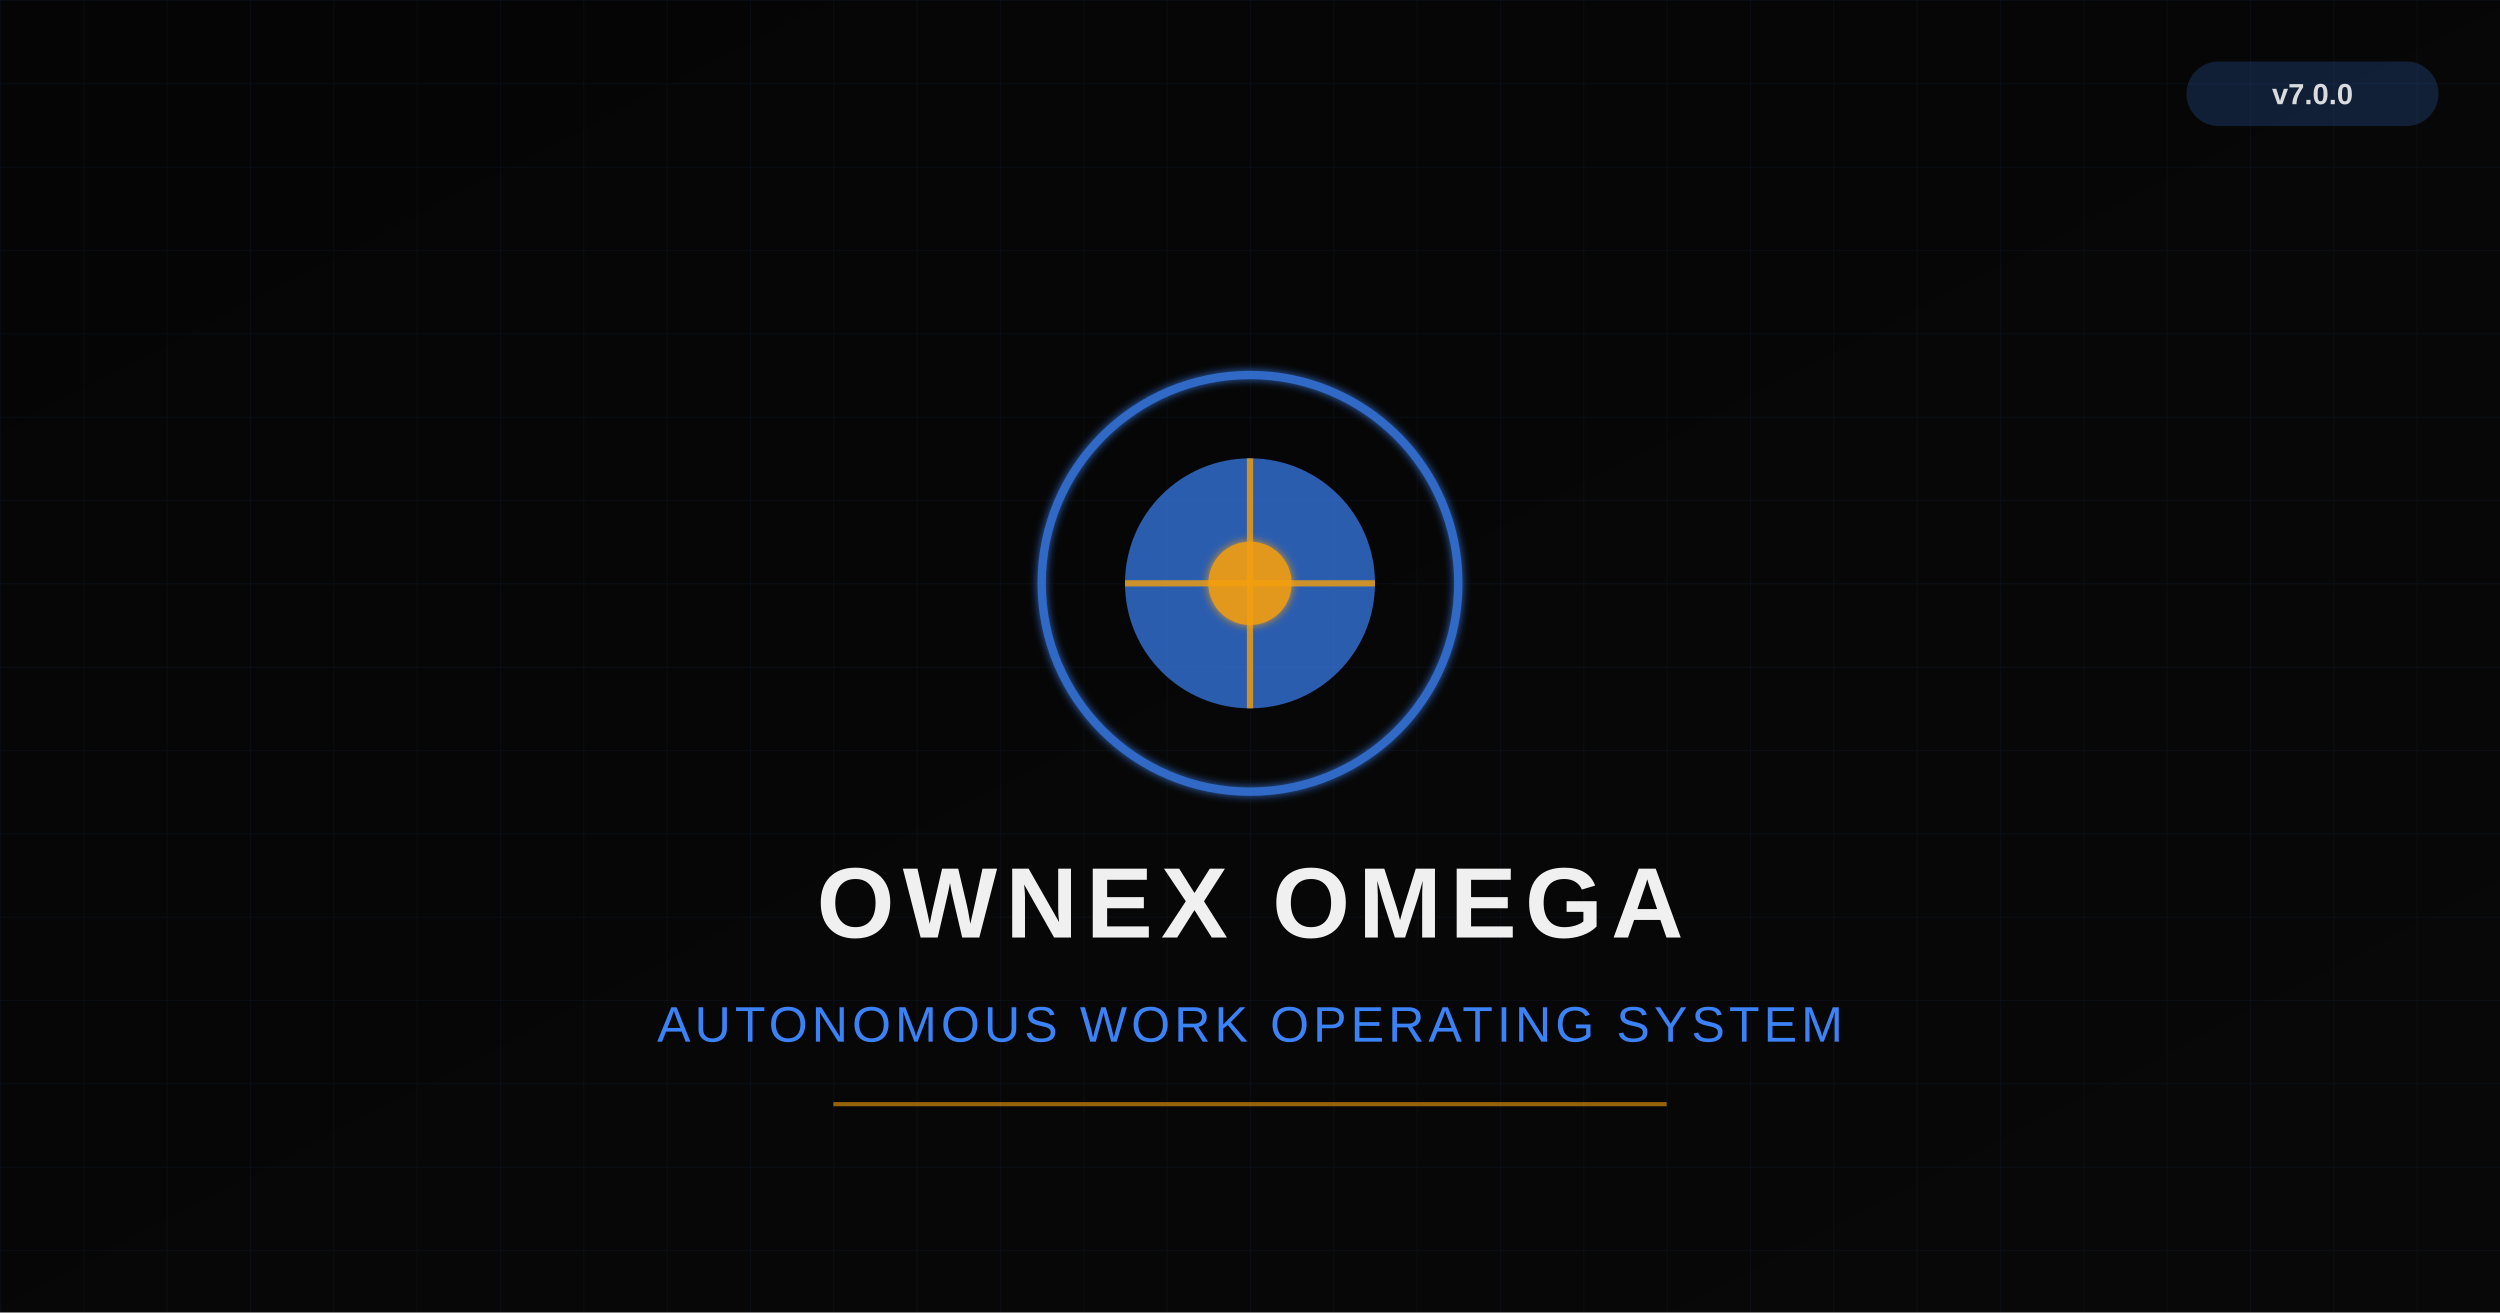
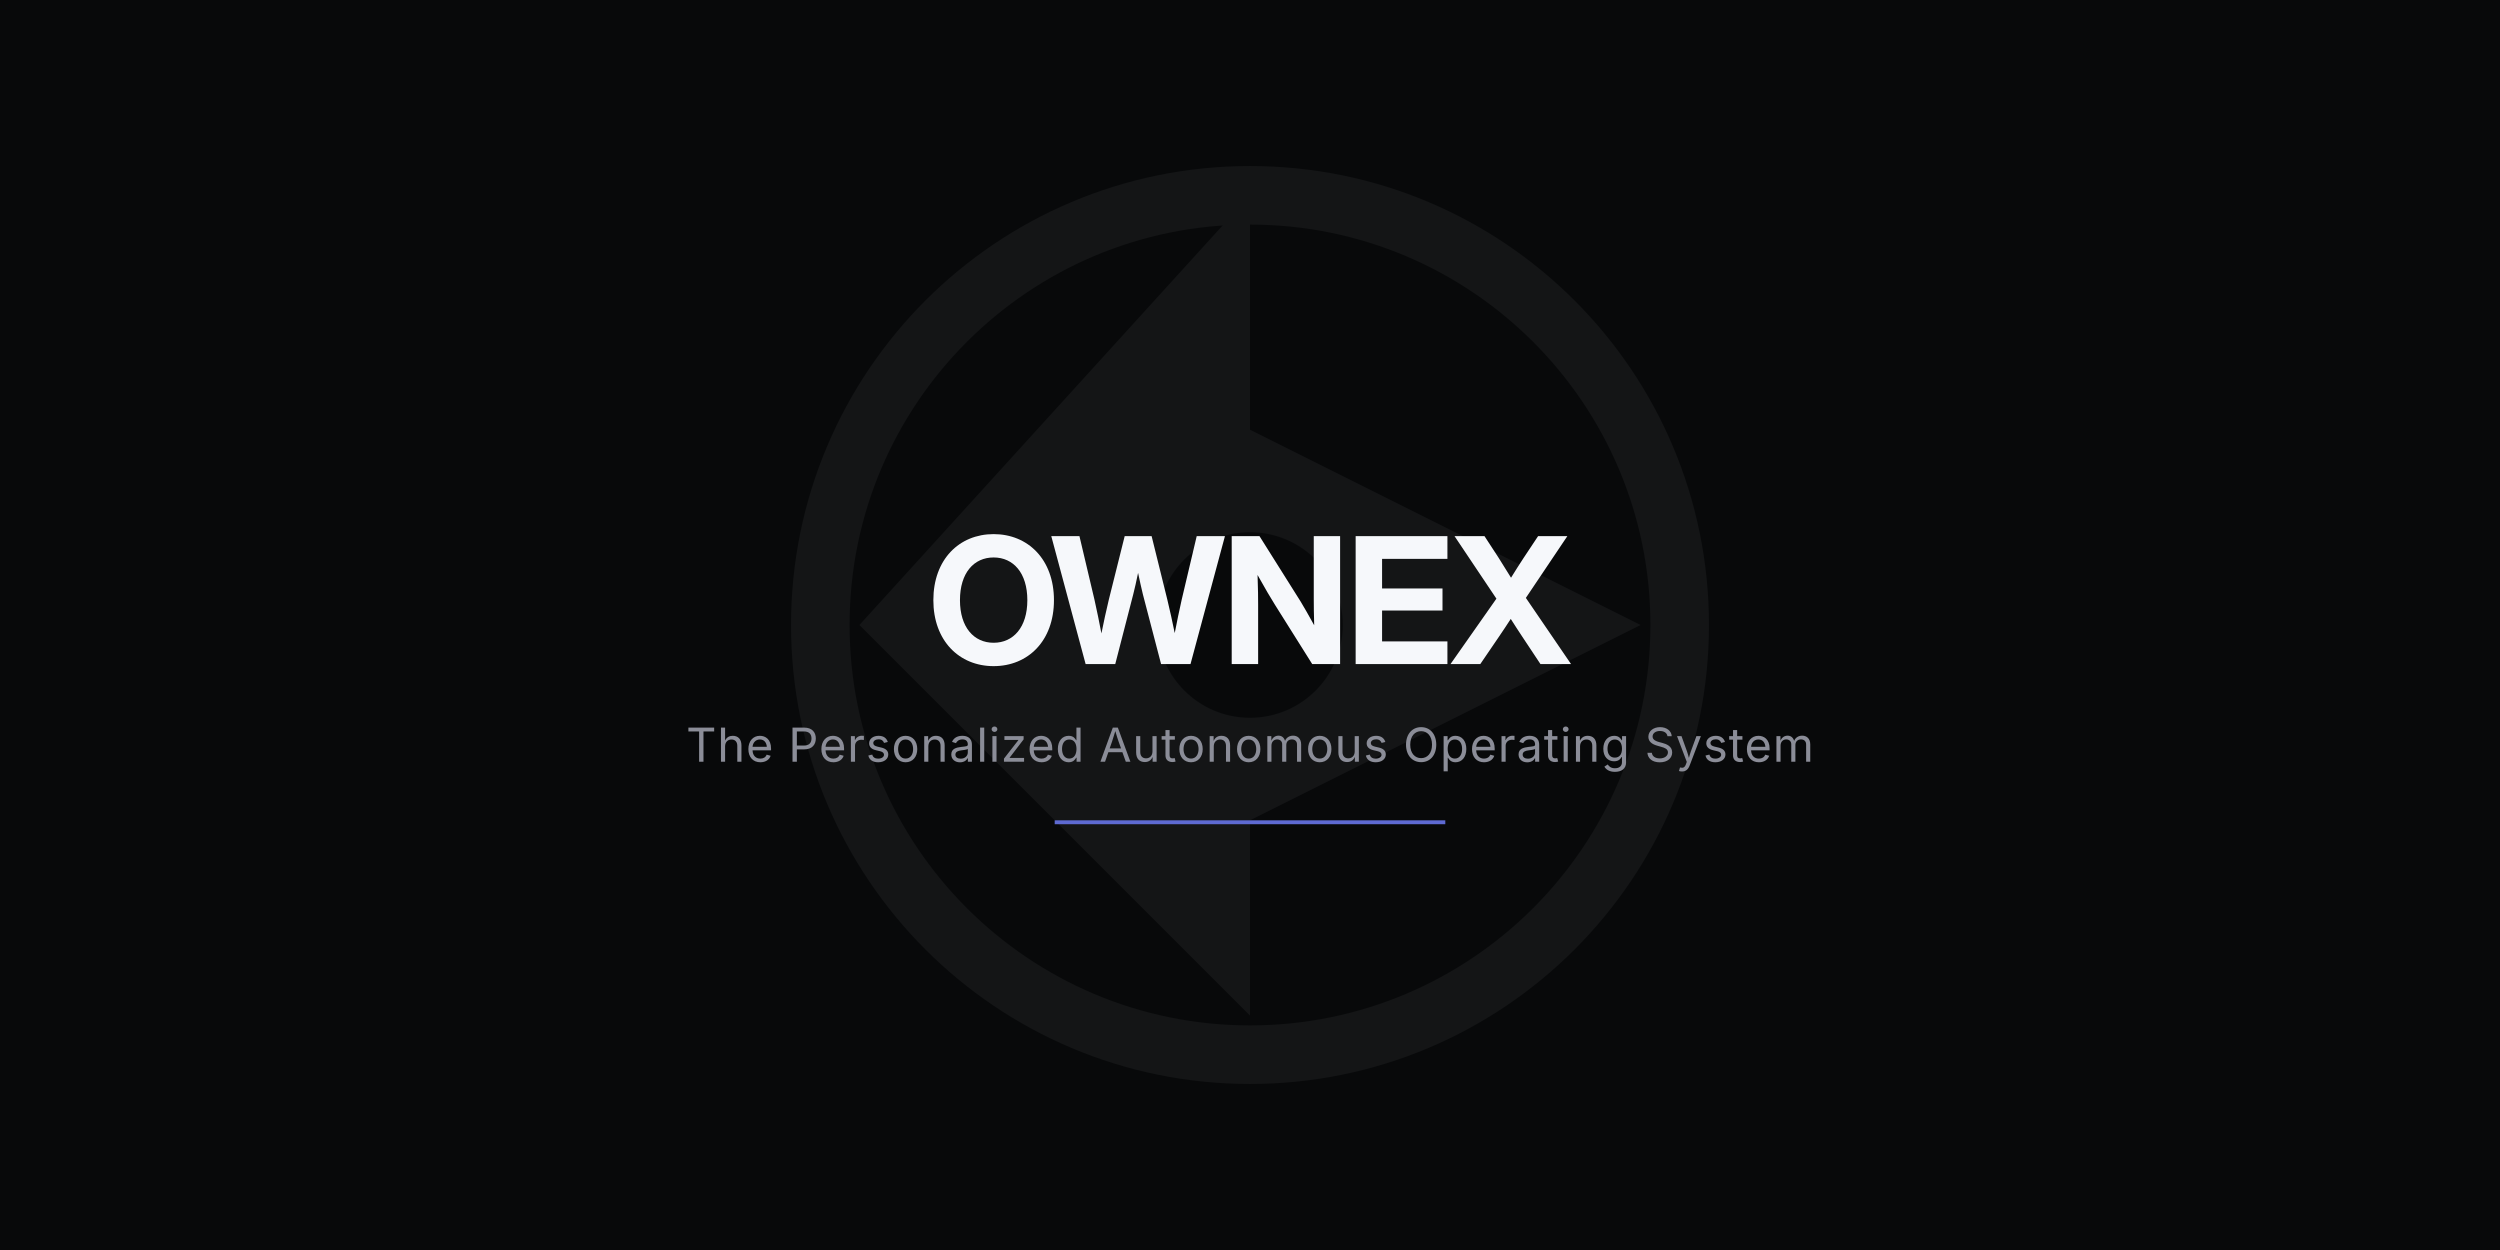
- <svg xmlns="http://www.w3.org/2000/svg" viewBox="0 0 1200 630" width="1200" height="630">
-   <defs>
-     <linearGradient id="socialGrad" x1="0%" y1="0%" x2="100%" y2="100%">
-       <stop offset="0%" style="stop-color:#050505;stop-opacity:1" />
-       <stop offset="100%" style="stop-color:#080808;stop-opacity:1" />
-     </linearGradient>
-     <pattern id="socialGrid" width="40" height="40" patternUnits="userSpaceOnUse">
-       <path d="M 40 0 L 0 0 0 40" fill="none" stroke="#3B82F6" stroke-width="0.5" opacity="0.1" />
-     </pattern>
-     <filter id="glow">
-       <feGaussianBlur stdDeviation="2" result="coloredBlur" />
-       <feMerge>
-         <feMergeNode in="coloredBlur" />
-         <feMergeNode in="SourceGraphic" />
-       </feMerge>
-     </filter>
-   </defs>
-   <rect width="1200" height="630" fill="url(#socialGrad)" />
-   <rect width="1200" height="630" fill="url(#socialGrid)" />
-   <circle cx="600" cy="280" r="100" fill="none" stroke="#3B82F6" stroke-width="4" opacity="0.8" filter="url(#glow)" />
-   <circle cx="600" cy="280" r="60" fill="#3B82F6" opacity="0.7" />
-   <path d="M600 220 L 600 340" stroke="#F59E0B" stroke-width="3" opacity="0.8" />
-   <path d="M540 280 L 660 280" stroke="#F59E0B" stroke-width="3" opacity="0.8" />
-   <circle cx="600" cy="280" r="20" fill="#F59E0B" opacity="0.9" filter="url(#glow)" />
-   <text x="600" y="450" text-anchor="middle" font-family="Arial, sans-serif" font-size="48" font-weight="700" fill="#F0F0F0" letter-spacing="4">OWNEX OMEGA</text>
-   <text x="600" y="500" text-anchor="middle" font-family="Arial, sans-serif" font-size="24" font-weight="400" fill="#3B82F6" letter-spacing="2">AUTONOMOUS WORK OPERATING SYSTEM</text>
-   <line x1="400" y1="530" x2="800" y2="530" stroke="#F59E0B" stroke-width="2" opacity="0.6" />
-   <rect x="1050" y="30" width="120" height="30" rx="15" fill="#3B82F6" opacity="0.2" stroke="#3B82F6" stroke-width="1" />
-   <text x="1110" y="50" text-anchor="middle" font-family="Arial, sans-serif" font-size="14" font-weight="600" fill="#F0F0F0" opacity="0.9">v7.0.0</text>
+ <svg xmlns="http://www.w3.org/2000/svg" width="1280" height="640" viewBox="0 0 1280 640" fill="none">
+   <rect width="1280" height="640" fill="#08090A" />
+   <g opacity="0.05">
+     <circle cx="640" cy="320" r="220" stroke="#F6F8FB" stroke-width="30" fill="none" />
+     <path d="M640 100 L640 220 L840 320 L640 420 L640 520 L440 320 L640 100 Z" fill="#F6F8FB" />
+     <circle cx="640" cy="320" r="55" fill="#08090A" stroke="#F6F8FB" stroke-width="15" />
+   </g>
+   <g transform="translate(640, 320)">
+     <text x="0" y="20" text-anchor="middle" font-family="'Inter Display', 'Inter', system-ui, sans-serif" font-weight="700" font-size="90" letter-spacing="-0.02em" fill="#F6F8FB">OWNEX</text>
+     <text x="0" y="70" text-anchor="middle" font-family="'Inter', system-ui, sans-serif" font-weight="400" font-size="24" letter-spacing="0.02em" fill="#8B8D98">The Personalized Autonomous Operating System</text>
+     <rect x="-100" y="100" width="200" height="2" fill="#5E6AD2" />
+   </g>
</svg>
